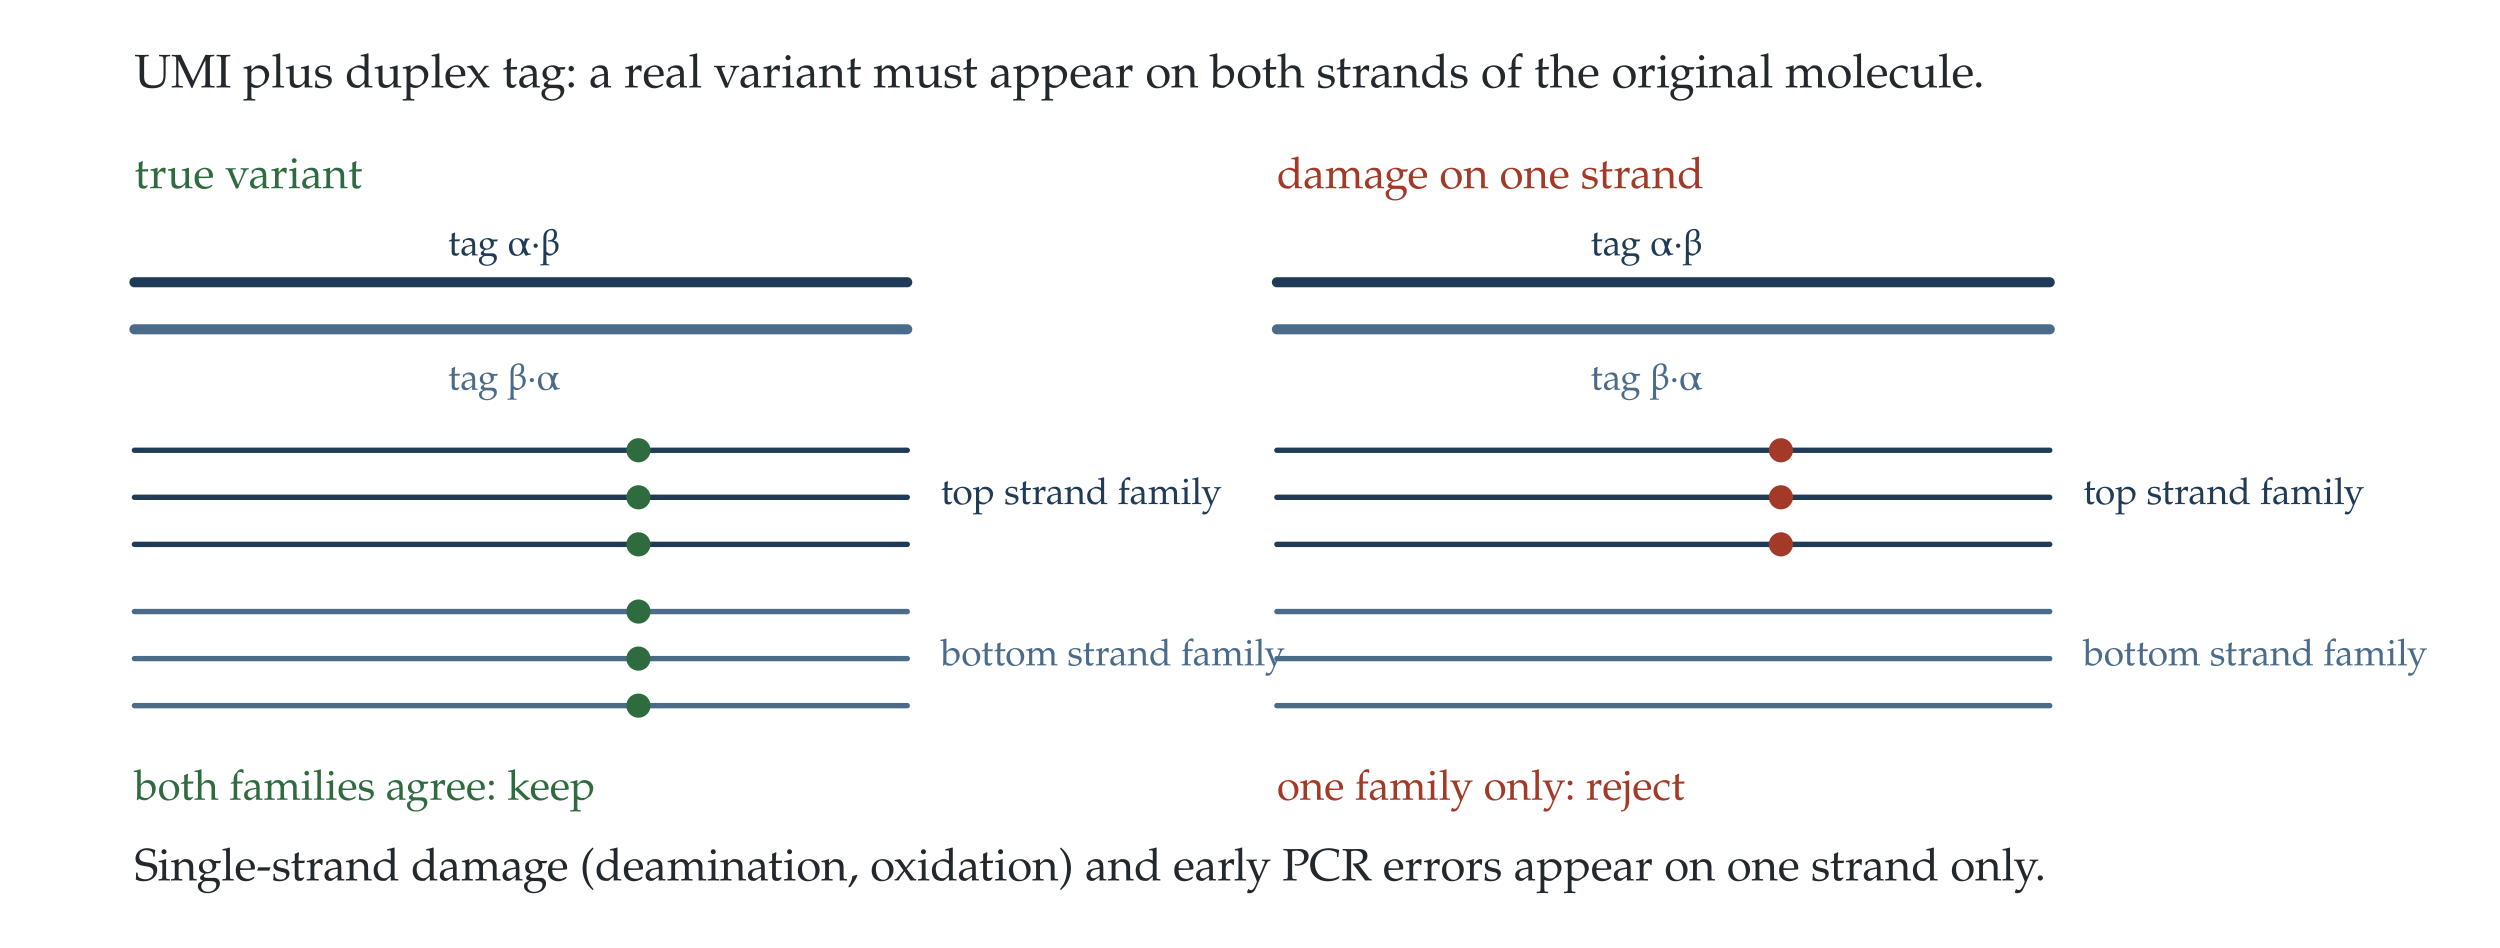
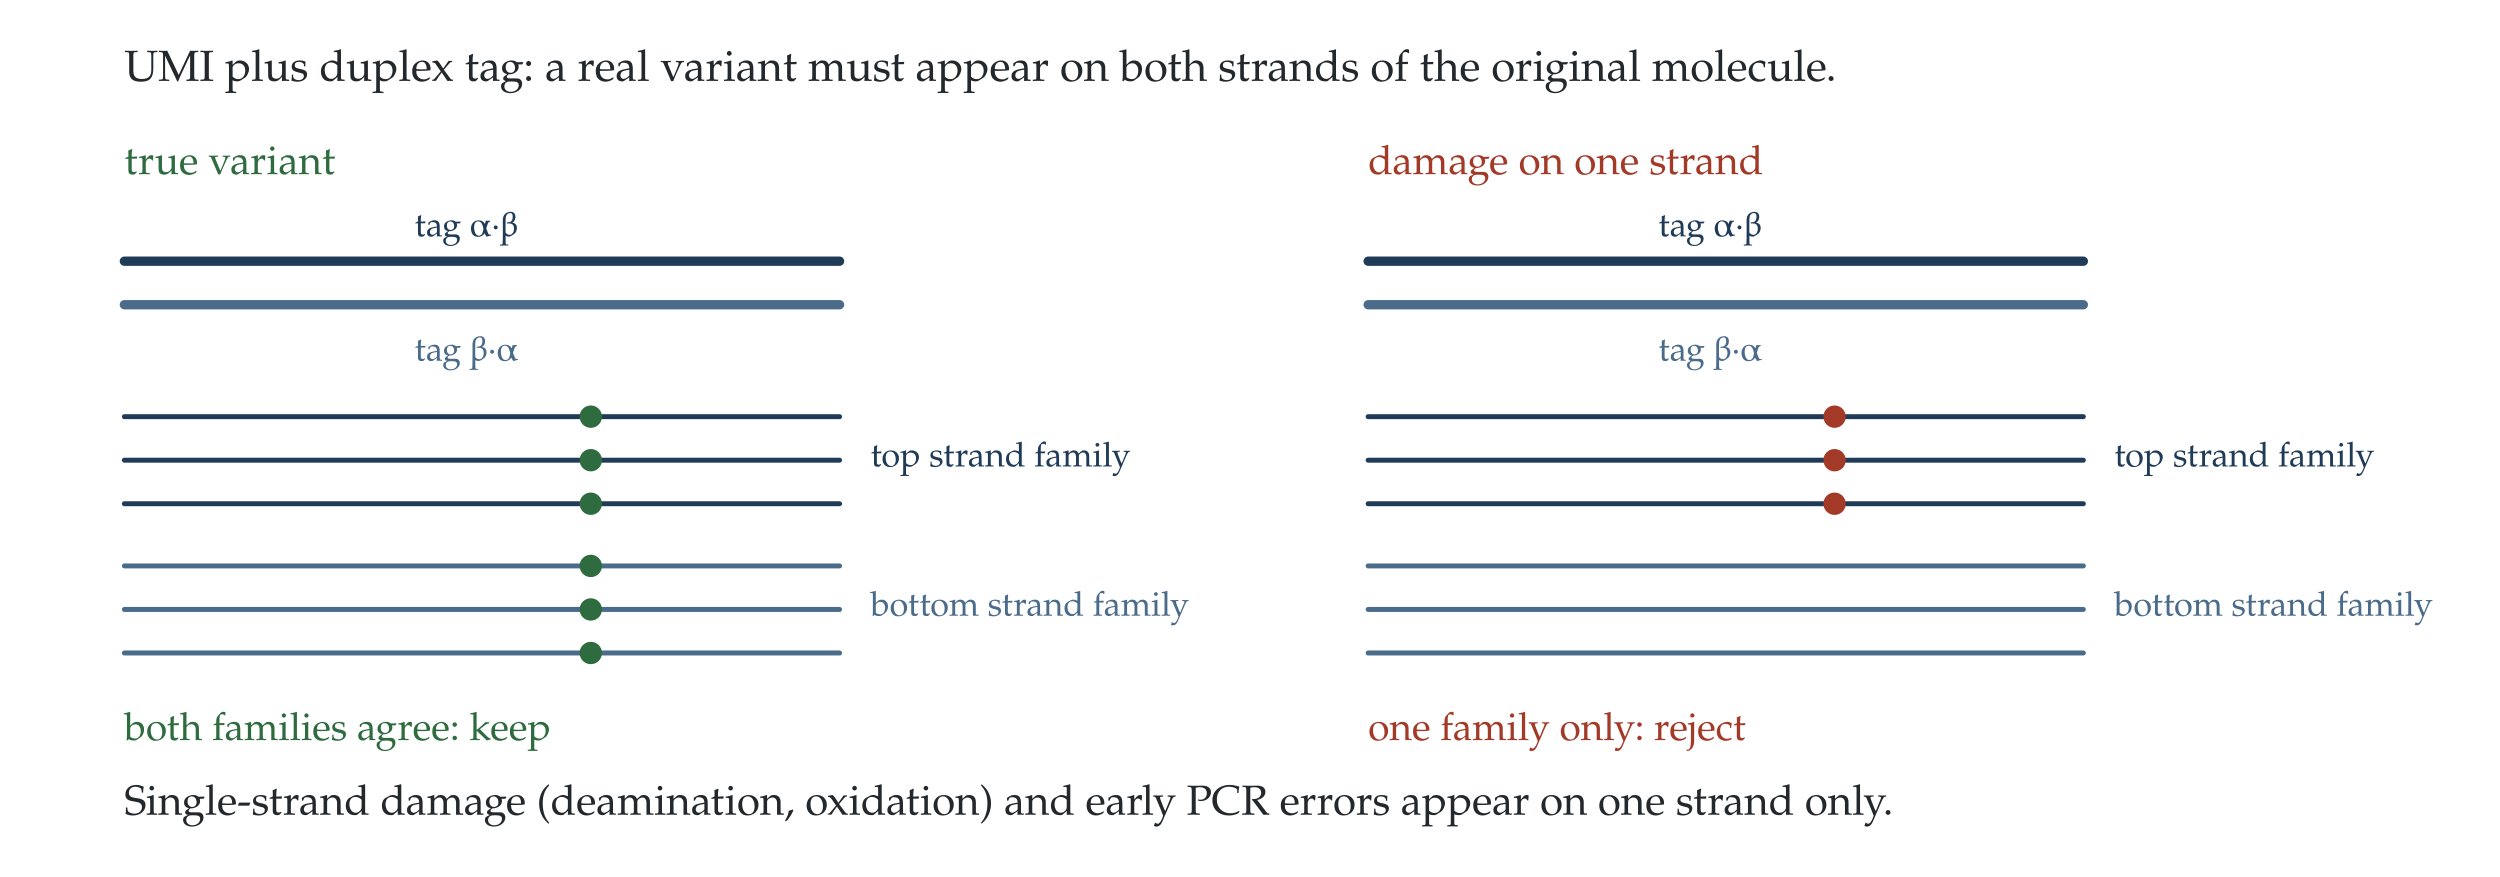
- <svg xmlns="http://www.w3.org/2000/svg" viewBox="0 0 744 282" width="744" height="282" font-family="&quot;Palatino Linotype&quot;, &quot;Book Antiqua&quot;, Palatino, FreeSerif, serif" fill="#23282d">
-   <rect width="720" height="282" fill="none" />
+ <svg xmlns="http://www.w3.org/2000/svg" viewBox="0 0 804 282" width="804" height="282" font-family="&quot;Palatino Linotype&quot;, &quot;Book Antiqua&quot;, Palatino, FreeSerif, serif" fill="#23282d">
+   <rect width="790" height="282" fill="none" />
  <text x="40" y="26" font-size="14" fill="#23282d">UMI plus duplex tag: a real variant must appear on both strands of the original molecule.</text>
  <text x="40" y="56" font-size="13" fill="#2e6b3f">true variant</text>
  <line x1="40" y1="84" x2="270" y2="84" stroke="#1f3b57" stroke-width="3" stroke-linecap="round" />
  <line x1="40" y1="98" x2="270" y2="98" stroke="#4a6b8a" stroke-width="3" stroke-linecap="round" />
  <text x="150" y="76" font-size="11" text-anchor="middle" fill="#1f3b57">tag α·β</text>
  <text x="150" y="116" font-size="11" text-anchor="middle" fill="#4a6b8a">tag β·α</text>
  <line x1="40" y1="134" x2="270" y2="134" stroke="#1f3b57" stroke-width="1.6" stroke-linecap="round" />
  <circle cx="190" cy="134" r="3.6" fill="#2e6b3f" />
  <line x1="40" y1="148" x2="270" y2="148" stroke="#1f3b57" stroke-width="1.6" stroke-linecap="round" />
  <circle cx="190" cy="148" r="3.6" fill="#2e6b3f" />
  <line x1="40" y1="162" x2="270" y2="162" stroke="#1f3b57" stroke-width="1.6" stroke-linecap="round" />
  <circle cx="190" cy="162" r="3.6" fill="#2e6b3f" />
  <line x1="40" y1="182" x2="270" y2="182" stroke="#4a6b8a" stroke-width="1.6" stroke-linecap="round" />
  <circle cx="190" cy="182" r="3.6" fill="#2e6b3f" />
  <line x1="40" y1="196" x2="270" y2="196" stroke="#4a6b8a" stroke-width="1.6" stroke-linecap="round" />
  <circle cx="190" cy="196" r="3.6" fill="#2e6b3f" />
  <line x1="40" y1="210" x2="270" y2="210" stroke="#4a6b8a" stroke-width="1.6" stroke-linecap="round" />
  <circle cx="190" cy="210" r="3.6" fill="#2e6b3f" />
  <text x="280" y="150" font-size="11" fill="#1f3b57">top strand family</text>
  <text x="280" y="198" font-size="11" fill="#4a6b8a">bottom strand family</text>
  <text x="40" y="238" font-size="12.5" fill="#2e6b3f">both families agree: keep</text>
-   <text x="380" y="56" font-size="13" fill="#a33a28">damage on one strand</text>
-   <line x1="380" y1="84" x2="610" y2="84" stroke="#1f3b57" stroke-width="3" stroke-linecap="round" />
-   <line x1="380" y1="98" x2="610" y2="98" stroke="#4a6b8a" stroke-width="3" stroke-linecap="round" />
-   <text x="490" y="76" font-size="11" text-anchor="middle" fill="#1f3b57">tag α·β</text>
-   <text x="490" y="116" font-size="11" text-anchor="middle" fill="#4a6b8a">tag β·α</text>
-   <line x1="380" y1="134" x2="610" y2="134" stroke="#1f3b57" stroke-width="1.6" stroke-linecap="round" />
-   <circle cx="530" cy="134" r="3.6" fill="#a33a28" />
-   <line x1="380" y1="148" x2="610" y2="148" stroke="#1f3b57" stroke-width="1.6" stroke-linecap="round" />
-   <circle cx="530" cy="148" r="3.6" fill="#a33a28" />
-   <line x1="380" y1="162" x2="610" y2="162" stroke="#1f3b57" stroke-width="1.6" stroke-linecap="round" />
-   <circle cx="530" cy="162" r="3.6" fill="#a33a28" />
-   <line x1="380" y1="182" x2="610" y2="182" stroke="#4a6b8a" stroke-width="1.6" stroke-linecap="round" />
-   <line x1="380" y1="196" x2="610" y2="196" stroke="#4a6b8a" stroke-width="1.6" stroke-linecap="round" />
-   <line x1="380" y1="210" x2="610" y2="210" stroke="#4a6b8a" stroke-width="1.6" stroke-linecap="round" />
-   <text x="620" y="150" font-size="11" fill="#1f3b57">top strand family</text>
-   <text x="620" y="198" font-size="11" fill="#4a6b8a">bottom strand family</text>
-   <text x="380" y="238" font-size="12.5" fill="#a33a28">one family only: reject</text>
+   <text x="440" y="56" font-size="13" fill="#a33a28">damage on one strand</text>
+   <line x1="440" y1="84" x2="670" y2="84" stroke="#1f3b57" stroke-width="3" stroke-linecap="round" />
+   <line x1="440" y1="98" x2="670" y2="98" stroke="#4a6b8a" stroke-width="3" stroke-linecap="round" />
+   <text x="550" y="76" font-size="11" text-anchor="middle" fill="#1f3b57">tag α·β</text>
+   <text x="550" y="116" font-size="11" text-anchor="middle" fill="#4a6b8a">tag β·α</text>
+   <line x1="440" y1="134" x2="670" y2="134" stroke="#1f3b57" stroke-width="1.6" stroke-linecap="round" />
+   <circle cx="590" cy="134" r="3.6" fill="#a33a28" />
+   <line x1="440" y1="148" x2="670" y2="148" stroke="#1f3b57" stroke-width="1.6" stroke-linecap="round" />
+   <circle cx="590" cy="148" r="3.6" fill="#a33a28" />
+   <line x1="440" y1="162" x2="670" y2="162" stroke="#1f3b57" stroke-width="1.6" stroke-linecap="round" />
+   <circle cx="590" cy="162" r="3.6" fill="#a33a28" />
+   <line x1="440" y1="182" x2="670" y2="182" stroke="#4a6b8a" stroke-width="1.6" stroke-linecap="round" />
+   <line x1="440" y1="196" x2="670" y2="196" stroke="#4a6b8a" stroke-width="1.6" stroke-linecap="round" />
+   <line x1="440" y1="210" x2="670" y2="210" stroke="#4a6b8a" stroke-width="1.6" stroke-linecap="round" />
+   <text x="680" y="150" font-size="11" fill="#1f3b57">top strand family</text>
+   <text x="680" y="198" font-size="11" fill="#4a6b8a">bottom strand family</text>
+   <text x="440" y="238" font-size="12.5" fill="#a33a28">one family only: reject</text>
  <text x="40" y="262" font-size="13.5" fill="#23282d">Single-strand damage (deamination, oxidation) and early PCR errors appear on one strand only.</text>
</svg>
